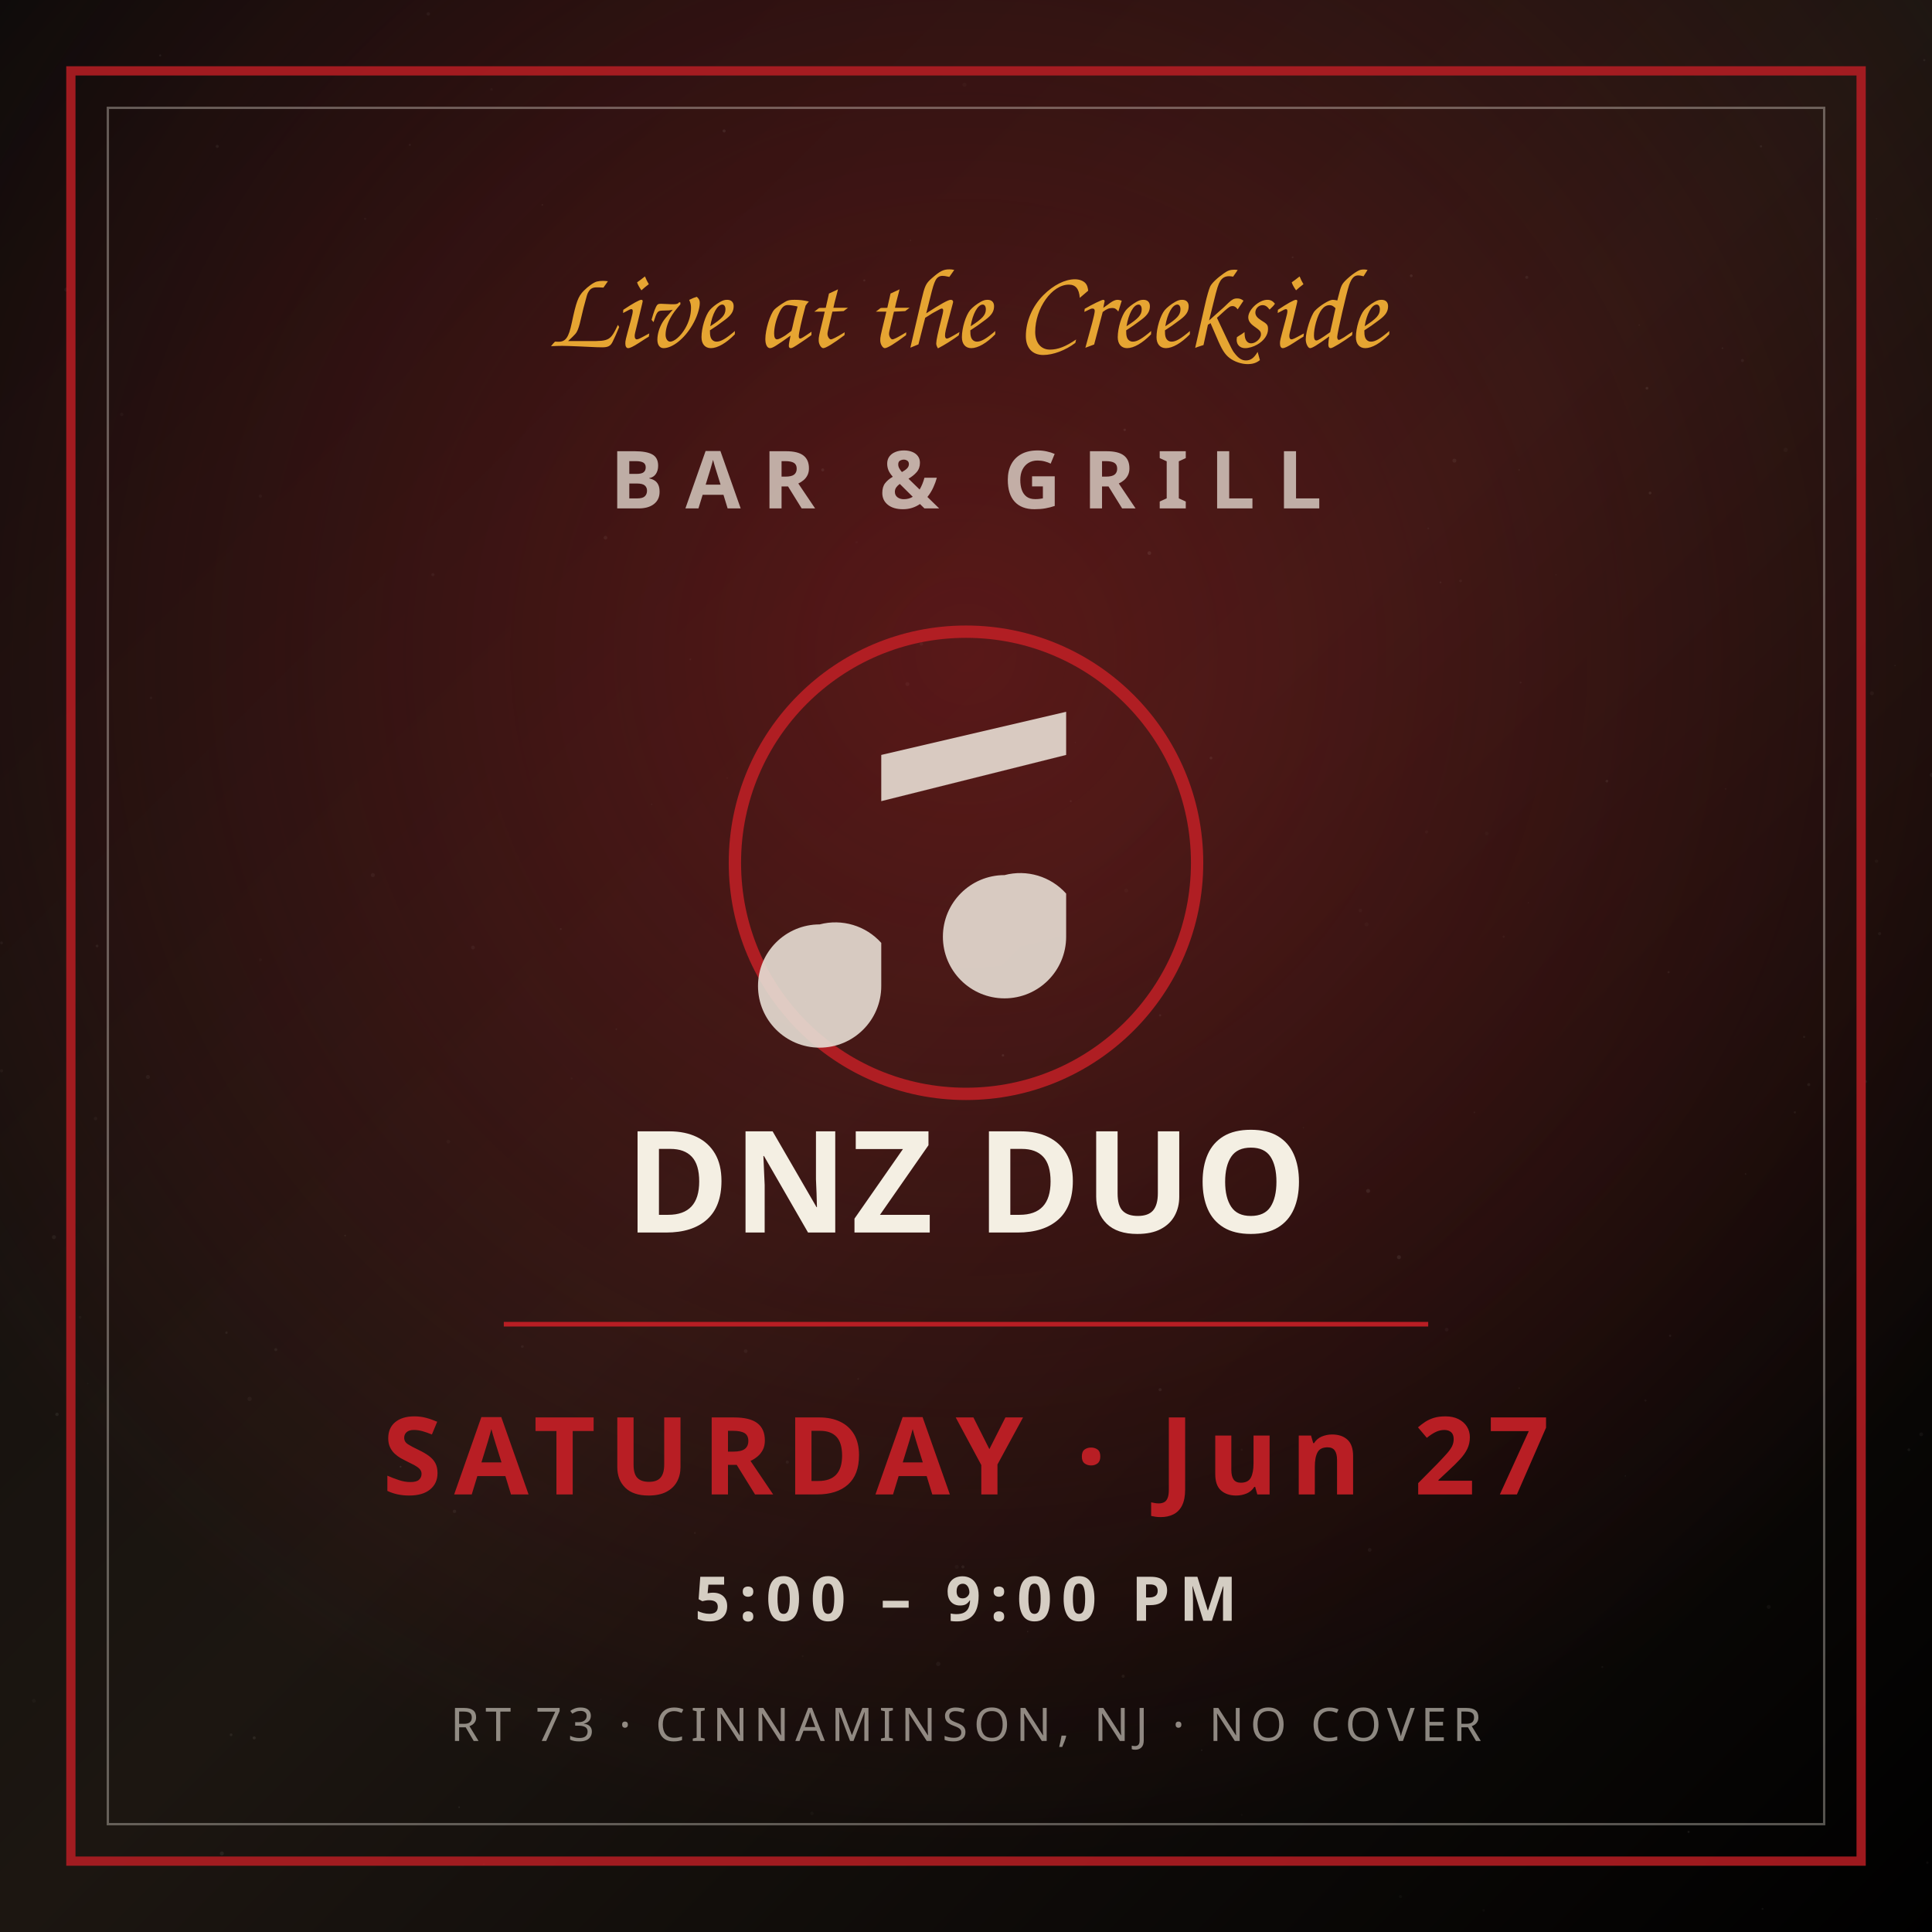
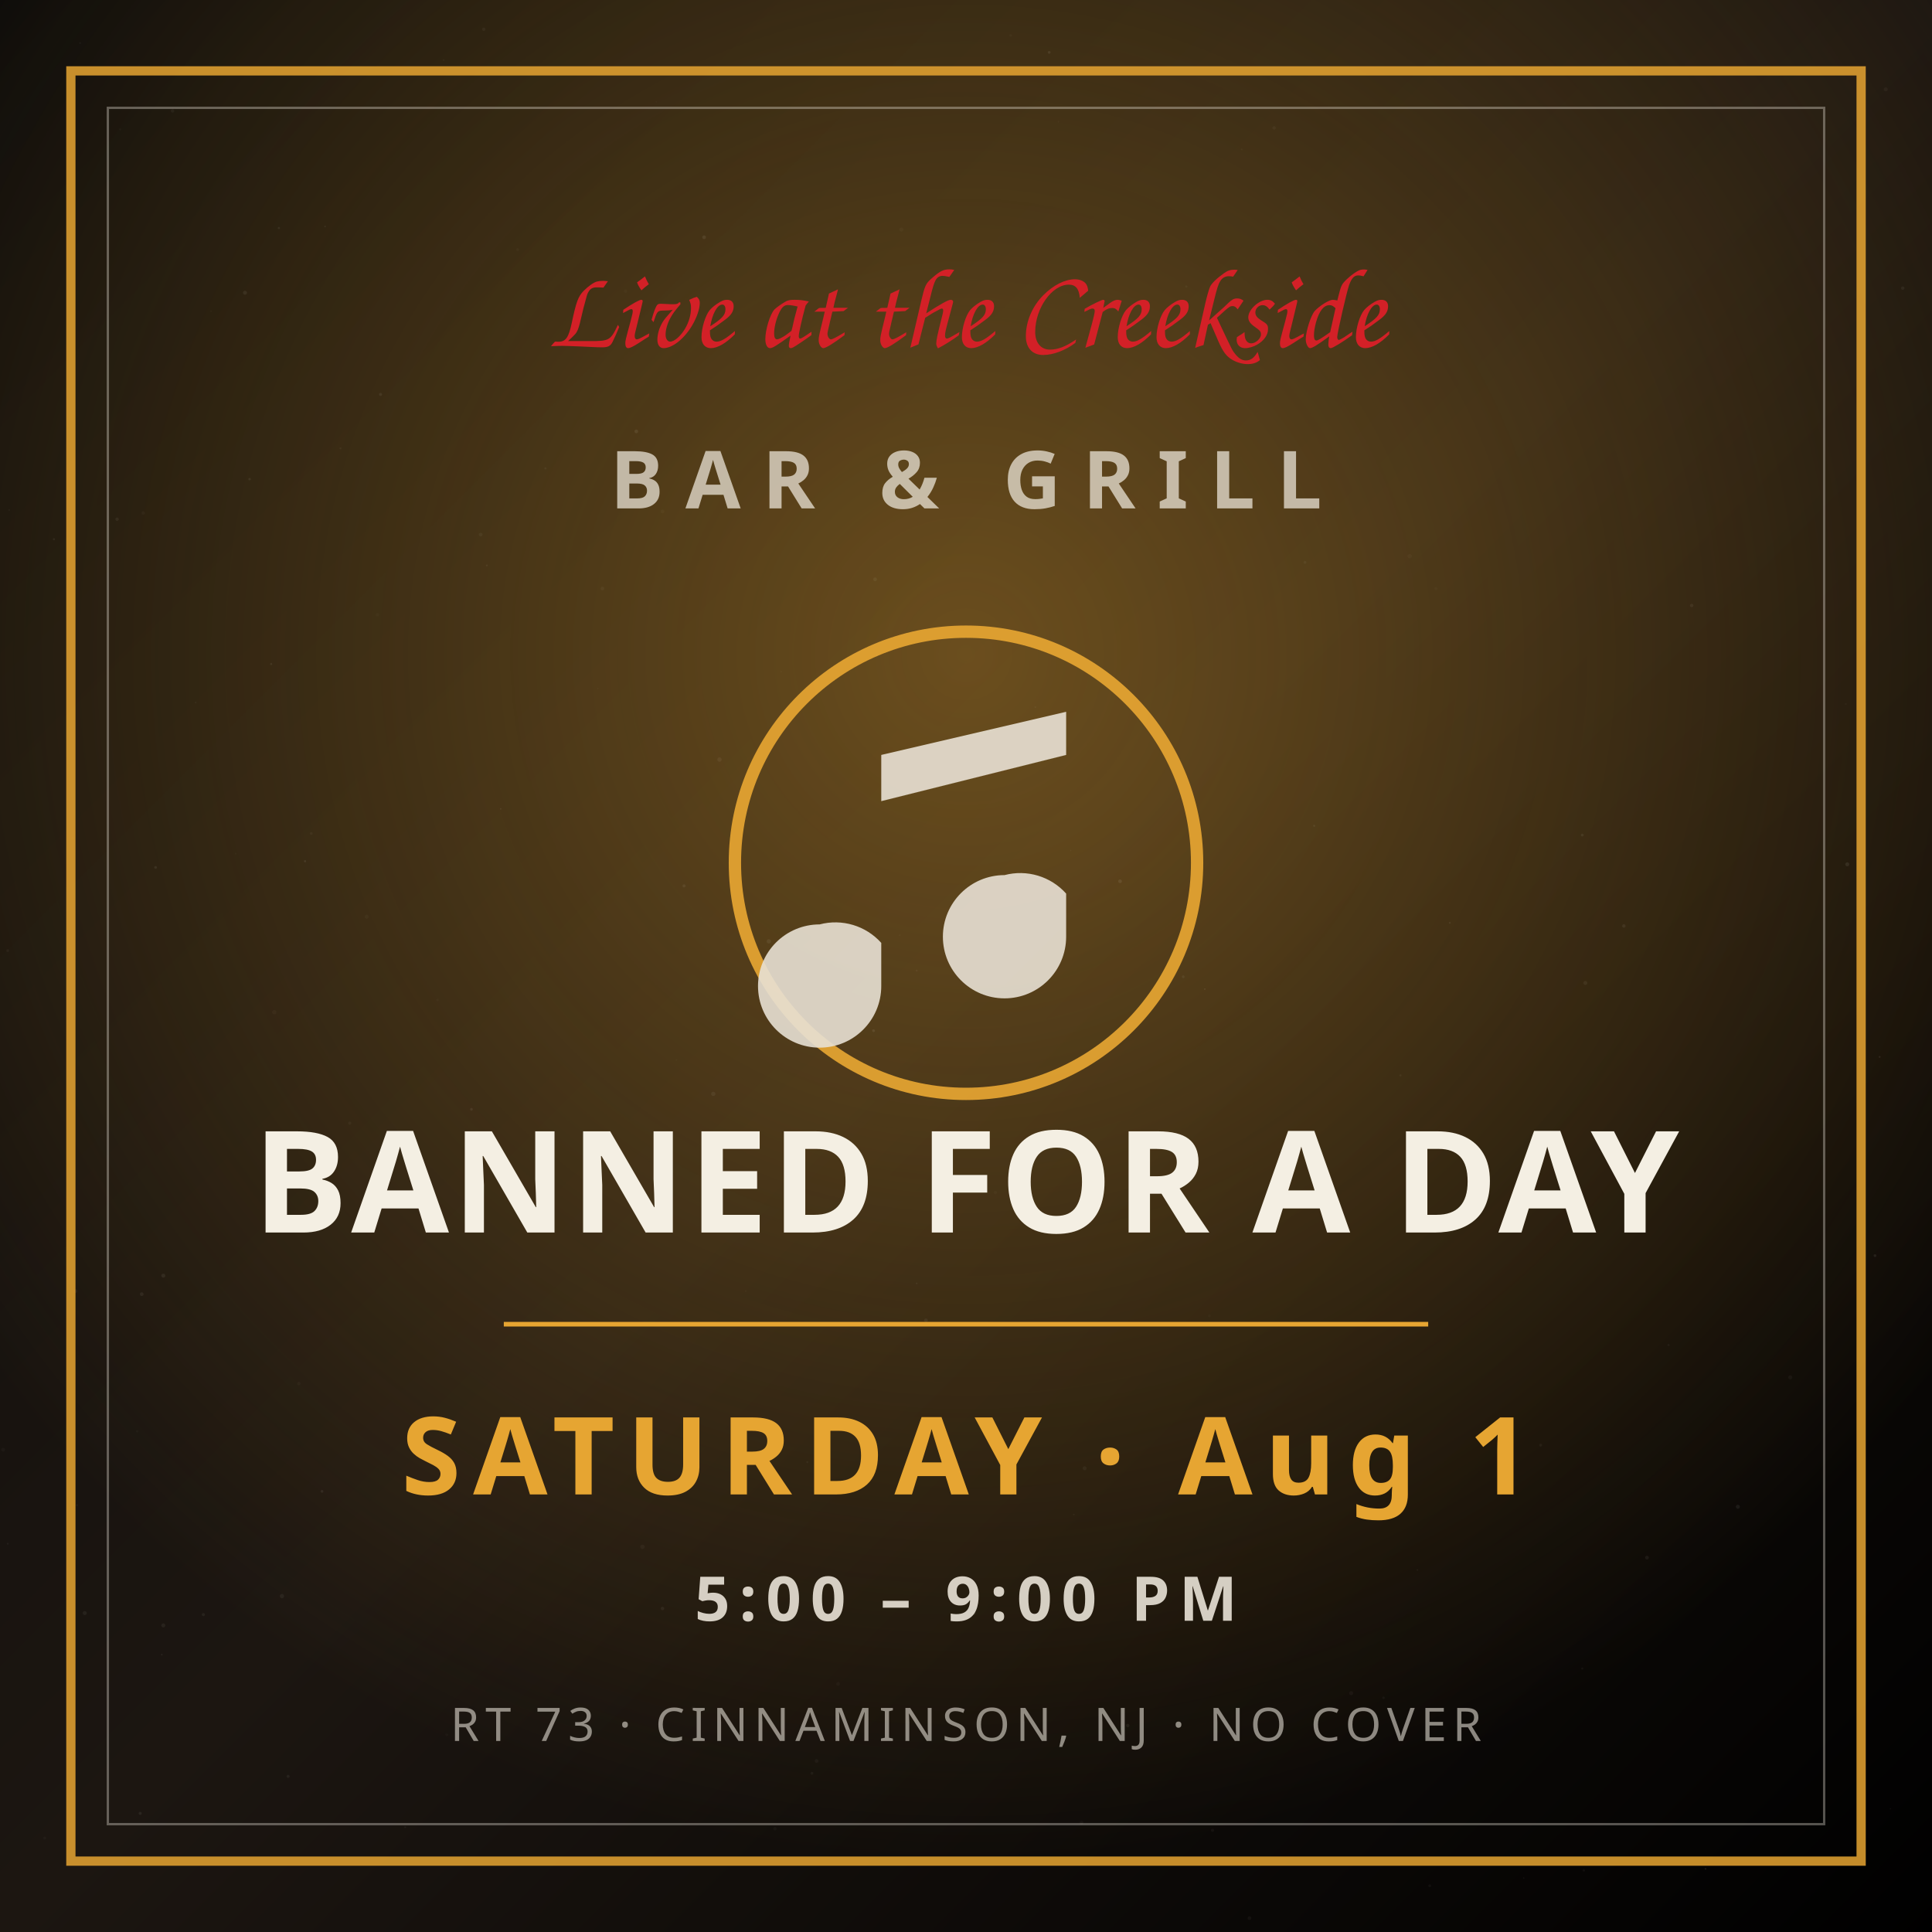
- <svg xmlns="http://www.w3.org/2000/svg" viewBox="0 0 1254 1254" role="img" aria-label="DNZ Duo live at the Creekside">
+ <svg xmlns="http://www.w3.org/2000/svg" viewBox="0 0 1254 1254" role="img" aria-label="Banned For A Day live at the Creekside">
  <defs>
-     <linearGradient id="bg8" x1="0" y1="0" x2="1" y2="1">
+     <linearGradient id="bg1" x1="0" y1="0" x2="1" y2="1">
      <stop offset="0" stop-color="#0C0B0A" />
      <stop offset="0.5" stop-color="#1C1611" />
      <stop offset="1" stop-color="#000" />
    </linearGradient>
-     <radialGradient id="gl8" cx="50%" cy="34%" r="62%">
-       <stop offset="0" stop-color="#B81E24" stop-opacity="0.40" />
-       <stop offset="1" stop-color="#B81E24" stop-opacity="0" />
+     <radialGradient id="gl1" cx="50%" cy="34%" r="62%">
+       <stop offset="0" stop-color="#E6A532" stop-opacity="0.40" />
+       <stop offset="1" stop-color="#E6A532" stop-opacity="0" />
    </radialGradient>
  </defs>
-   <rect width="1254" height="1254" fill="url(#bg8)" />
-   <rect width="1254" height="1254" fill="url(#gl8)" />
-   <circle cx="1211" cy="702" r="0.9" fill="#F4EFE3" opacity="0.05" />
-   <circle cx="963" cy="1240" r="0.8" fill="#F4EFE3" opacity="0.03" />
-   <circle cx="470" cy="85" r="1.0" fill="#F4EFE3" opacity="0.08" />
-   <circle cx="260" cy="952" r="0.6" fill="#F4EFE3" opacity="0.08" />
-   <circle cx="698" cy="482" r="0.4" fill="#F4EFE3" opacity="0.03" />
-   <circle cx="1131" cy="234" r="1.0" fill="#F4EFE3" opacity="0.05" />
-   <circle cx="557" cy="895" r="0.5" fill="#F4EFE3" opacity="0.06" />
-   <circle cx="79" cy="269" r="1.1" fill="#F4EFE3" opacity="0.03" />
-   <circle cx="169" cy="623" r="1.0" fill="#F4EFE3" opacity="0.02" />
-   <circle cx="846" cy="732" r="0.4" fill="#F4EFE3" opacity="0.05" />
-   <circle cx="1" cy="695" r="1.0" fill="#F4EFE3" opacity="0.04" />
-   <circle cx="451" cy="995" r="0.6" fill="#F4EFE3" opacity="0.05" />
-   <circle cx="626" cy="55" r="1.3" fill="#F4EFE3" opacity="0.03" />
-   <circle cx="992" cy="586" r="0.4" fill="#F4EFE3" opacity="0.04" />
-   <circle cx="731" cy="578" r="1.3" fill="#F4EFE3" opacity="0.02" />
-   <circle cx="1040" cy="1082" r="0.6" fill="#F4EFE3" opacity="0.05" />
-   <circle cx="62" cy="726" r="1.1" fill="#F4EFE3" opacity="0.04" />
-   <circle cx="986" cy="305" r="0.5" fill="#F4EFE3" opacity="0.05" />
-   <circle cx="935" cy="378" r="0.6" fill="#F4EFE3" opacity="0.06" />
-   <circle cx="839" cy="167" r="0.6" fill="#F4EFE3" opacity="0.06" />
-   <circle cx="991" cy="180" r="1.0" fill="#F4EFE3" opacity="0.06" />
-   <circle cx="52" cy="855" r="0.9" fill="#F4EFE3" opacity="0.03" />
-   <circle cx="169" cy="322" r="1.1" fill="#F4EFE3" opacity="0.03" />
-   <circle cx="729" cy="1088" r="1.0" fill="#F4EFE3" opacity="0.06" />
-   <circle cx="144" cy="1203" r="1.3" fill="#F4EFE3" opacity="0.07" />
-   <circle cx="291" cy="741" r="1.2" fill="#F4EFE3" opacity="0.03" />
-   <circle cx="165" cy="1128" r="1.0" fill="#F4EFE3" opacity="0.08" />
-   <circle cx="527" cy="1177" r="1.1" fill="#F4EFE3" opacity="0.03" />
-   <circle cx="298" cy="1173" r="0.5" fill="#F4EFE3" opacity="0.08" />
-   <circle cx="806" cy="1178" r="0.6" fill="#F4EFE3" opacity="0.02" />
-   <circle cx="1171" cy="673" r="0.7" fill="#F4EFE3" opacity="0.06" />
-   <circle cx="179" cy="876" r="1.0" fill="#F4EFE3" opacity="0.06" />
-   <circle cx="472" cy="505" r="0.6" fill="#F4EFE3" opacity="0.02" />
-   <circle cx="642" cy="413" r="0.8" fill="#F4EFE3" opacity="0.03" />
-   <circle cx="957" cy="722" r="0.5" fill="#F4EFE3" opacity="0.05" />
-   <circle cx="539" cy="1048" r="0.8" fill="#F4EFE3" opacity="0.04" />
-   <circle cx="667" cy="1059" r="0.4" fill="#F4EFE3" opacity="0.08" />
-   <circle cx="104" cy="36" r="0.7" fill="#F4EFE3" opacity="0.06" />
-   <circle cx="1120" cy="512" r="0.5" fill="#F4EFE3" opacity="0.04" />
-   <circle cx="400" cy="668" r="0.5" fill="#F4EFE3" opacity="0.06" />
-   <circle cx="1071" cy="320" r="0.9" fill="#F4EFE3" opacity="0.08" />
-   <circle cx="278" cy="9" r="1.1" fill="#F4EFE3" opacity="0.05" />
-   <circle cx="534" cy="305" r="1.0" fill="#F4EFE3" opacity="0.07" />
-   <circle cx="987" cy="443" r="0.6" fill="#F4EFE3" opacity="0.05" />
-   <circle cx="1174" cy="704" r="1.0" fill="#F4EFE3" opacity="0.06" />
-   <circle cx="1144" cy="1239" r="0.6" fill="#F4EFE3" opacity="0.06" />
-   <circle cx="883" cy="591" r="1.1" fill="#F4EFE3" opacity="0.03" />
-   <circle cx="591" cy="156" r="0.4" fill="#F4EFE3" opacity="0.06" />
-   <circle cx="1220" cy="606" r="1.0" fill="#F4EFE3" opacity="0.05" />
-   <circle cx="281" cy="373" r="1.0" fill="#F4EFE3" opacity="0.05" />
-   <circle cx="63" cy="614" r="0.9" fill="#F4EFE3" opacity="0.06" />
-   <circle cx="150" cy="1126" r="0.9" fill="#F4EFE3" opacity="0.07" />
-   <circle cx="927" cy="343" r="0.6" fill="#F4EFE3" opacity="0.04" />
-   <circle cx="944" cy="299" r="1.3" fill="#F4EFE3" opacity="0.06" />
-   <circle cx="786" cy="492" r="0.9" fill="#F4EFE3" opacity="0.07" />
-   <circle cx="609" cy="1080" r="1.4" fill="#F4EFE3" opacity="0.05" />
-   <circle cx="1064" cy="211" r="0.5" fill="#F4EFE3" opacity="0.04" />
-   <circle cx="1143" cy="95" r="0.7" fill="#F4EFE3" opacity="0.07" />
-   <circle cx="237" cy="142" r="0.7" fill="#F4EFE3" opacity="0.04" />
-   <circle cx="651" cy="685" r="0.8" fill="#F4EFE3" opacity="0.08" />
-   <circle cx="889" cy="1006" r="1.2" fill="#F4EFE3" opacity="0.05" />
-   <circle cx="949" cy="967" r="1.3" fill="#F4EFE3" opacity="0.07" />
-   <circle cx="909" cy="1231" r="1.0" fill="#F4EFE3" opacity="0.03" />
-   <circle cx="314" cy="1210" r="0.6" fill="#F4EFE3" opacity="0.07" />
-   <circle cx="423" cy="522" r="0.4" fill="#F4EFE3" opacity="0.05" />
-   <circle cx="1055" cy="958" r="0.4" fill="#F4EFE3" opacity="0.06" />
-   <circle cx="1010" cy="373" r="0.5" fill="#F4EFE3" opacity="0.03" />
-   <circle cx="730" cy="279" r="0.8" fill="#F4EFE3" opacity="0.08" />
-   <circle cx="753" cy="659" r="0.7" fill="#F4EFE3" opacity="0.06" />
-   <circle cx="965" cy="541" r="1.2" fill="#F4EFE3" opacity="0.02" />
-   <circle cx="224" cy="802" r="0.5" fill="#F4EFE3" opacity="0.07" />
-   <circle cx="390" cy="1103" r="0.4" fill="#F4EFE3" opacity="0.03" />
-   <circle cx="926" cy="540" r="1.0" fill="#F4EFE3" opacity="0.03" />
-   <circle cx="780" cy="1136" r="0.5" fill="#F4EFE3" opacity="0.07" />
-   <circle cx="1247" cy="931" r="1.2" fill="#F4EFE3" opacity="0.05" />
-   <circle cx="1084" cy="867" r="0.7" fill="#F4EFE3" opacity="0.06" />
-   <circle cx="625" cy="1017" r="1.0" fill="#F4EFE3" opacity="0.07" />
-   <circle cx="57" cy="898" r="0.5" fill="#F4EFE3" opacity="0.02" />
-   <circle cx="695" cy="520" r="0.6" fill="#F4EFE3" opacity="0.06" />
-   <circle cx="1133" cy="762" r="0.5" fill="#F4EFE3" opacity="0.06" />
-   <circle cx="1218" cy="142" r="0.4" fill="#F4EFE3" opacity="0.04" />
-   <circle cx="319" cy="58" r="0.8" fill="#F4EFE3" opacity="0.03" />
-   <circle cx="147" cy="865" r="0.8" fill="#F4EFE3" opacity="0.06" />
-   <circle cx="37" cy="918" r="1.1" fill="#F4EFE3" opacity="0.07" />
-   <circle cx="1096" cy="1189" r="0.7" fill="#F4EFE3" opacity="0.08" />
-   <circle cx="1254" cy="503" r="1.4" fill="#F4EFE3" opacity="0.05" />
-   <circle cx="561" cy="182" r="0.7" fill="#F4EFE3" opacity="0.07" />
-   <circle cx="1249" cy="39" r="0.7" fill="#F4EFE3" opacity="0.06" />
-   <circle cx="307" cy="615" r="1.2" fill="#F4EFE3" opacity="0.05" />
-   <circle cx="1069" cy="252" r="0.9" fill="#F4EFE3" opacity="0.08" />
-   <circle cx="295" cy="981" r="1.1" fill="#F4EFE3" opacity="0.06" />
-   <circle cx="746" cy="359" r="1.2" fill="#F4EFE3" opacity="0.08" />
-   <circle cx="986" cy="901" r="0.5" fill="#F4EFE3" opacity="0.05" />
-   <circle cx="598" cy="418" r="1.1" fill="#F4EFE3" opacity="0.04" />
-   <circle cx="523" cy="650" r="0.5" fill="#F4EFE3" opacity="0.03" />
-   <circle cx="35" cy="803" r="1.3" fill="#F4EFE3" opacity="0.06" />
-   <circle cx="1239" cy="941" r="0.9" fill="#F4EFE3" opacity="0.06" />
-   <circle cx="888" cy="773" r="1.3" fill="#F4EFE3" opacity="0.08" />
-   <circle cx="1148" cy="1043" r="1.3" fill="#F4EFE3" opacity="0.04" />
-   <circle cx="1083" cy="631" r="0.7" fill="#F4EFE3" opacity="0.06" />
-   <circle cx="43" cy="188" r="1.3" fill="#F4EFE3" opacity="0.05" />
-   <circle cx="22" cy="1104" r="1.2" fill="#F4EFE3" opacity="0.03" />
-   <circle cx="521" cy="1075" r="0.5" fill="#F4EFE3" opacity="0.04" />
-   <circle cx="908" cy="816" r="1.3" fill="#F4EFE3" opacity="0.08" />
-   <circle cx="364" cy="603" r="0.6" fill="#F4EFE3" opacity="0.06" />
-   <circle cx="556" cy="352" r="0.7" fill="#F4EFE3" opacity="0.02" />
-   <circle cx="96" cy="699" r="1.3" fill="#F4EFE3" opacity="0.05" />
-   <circle cx="352" cy="133" r="0.5" fill="#F4EFE3" opacity="0.06" />
-   <circle cx="1215" cy="450" r="1.3" fill="#F4EFE3" opacity="0.04" />
-   <circle cx="939" cy="863" r="1.2" fill="#F4EFE3" opacity="0.04" />
-   <circle cx="98" cy="453" r="0.8" fill="#F4EFE3" opacity="0.04" />
-   <circle cx="1165" cy="722" r="0.7" fill="#F4EFE3" opacity="0.06" />
-   <circle cx="393" cy="349" r="1.2" fill="#F4EFE3" opacity="0.06" />
-   <circle cx="948" cy="377" r="0.9" fill="#F4EFE3" opacity="0.04" />
-   <circle cx="1159" cy="292" r="1.4" fill="#F4EFE3" opacity="0.03" />
-   <circle cx="511" cy="949" r="1.0" fill="#F4EFE3" opacity="0.05" />
-   <circle cx="1043" cy="507" r="0.9" fill="#F4EFE3" opacity="0.07" />
-   <circle cx="589" cy="444" r="1.3" fill="#F4EFE3" opacity="0.04" />
-   <circle cx="1218" cy="559" r="1.1" fill="#F4EFE3" opacity="0.03" />
-   <circle cx="242" cy="568" r="1.3" fill="#F4EFE3" opacity="0.05" />
-   <circle cx="141" cy="95" r="1.0" fill="#F4EFE3" opacity="0.06" />
-   <circle cx="339" cy="874" r="0.9" fill="#F4EFE3" opacity="0.05" />
-   <circle cx="484" cy="877" r="1.2" fill="#F4EFE3" opacity="0.05" />
-   <circle cx="371" cy="700" r="0.6" fill="#F4EFE3" opacity="0.03" />
-   <circle cx="806" cy="941" r="0.7" fill="#F4EFE3" opacity="0.03" />
-   <circle cx="1068" cy="909" r="0.7" fill="#F4EFE3" opacity="0.04" />
-   <circle cx="621" cy="1017" r="1.3" fill="#F4EFE3" opacity="0.03" />
-   <circle cx="976" cy="608" r="0.7" fill="#F4EFE3" opacity="0.04" />
-   <circle cx="887" cy="600" r="1.3" fill="#F4EFE3" opacity="0.02" />
-   <circle cx="1118" cy="226" r="0.5" fill="#F4EFE3" opacity="0.07" />
-   <circle cx="916" cy="179" r="0.9" fill="#F4EFE3" opacity="0.08" />
-   <circle cx="1251" cy="1209" r="0.8" fill="#F4EFE3" opacity="0.04" />
-   <circle cx="162" cy="908" r="1.4" fill="#F4EFE3" opacity="0.04" />
-   <circle cx="1230" cy="432" r="0.4" fill="#F4EFE3" opacity="0.06" />
-   <circle cx="448" cy="428" r="0.6" fill="#F4EFE3" opacity="0.04" />
-   <circle cx="579" cy="770" r="0.9" fill="#F4EFE3" opacity="0.04" />
-   <circle cx="266" cy="94" r="0.7" fill="#F4EFE3" opacity="0.05" />
-   <circle cx="1" cy="612" r="0.9" fill="#F4EFE3" opacity="0.05" />
-   <circle cx="753" cy="902" r="1.0" fill="#F4EFE3" opacity="0.07" />
-   <circle cx="832" cy="779" r="1.0" fill="#F4EFE3" opacity="0.06" />
-   <rect x="46" y="46" width="1162" height="1162" fill="none" stroke="#B81E24" stroke-width="6" stroke-opacity="0.85" />
+   <rect width="1254" height="1254" fill="url(#bg1)" />
+   <rect width="1254" height="1254" fill="url(#gl1)" />
+   <circle cx="406" cy="189" r="1.1" fill="#F4EFE3" opacity="0.02" />
+   <circle cx="672" cy="459" r="0.5" fill="#F4EFE3" opacity="0.05" />
+   <circle cx="47" cy="544" r="0.5" fill="#F4EFE3" opacity="0.03" />
+   <circle cx="532" cy="1037" r="0.5" fill="#F4EFE3" opacity="0.03" />
+   <circle cx="787" cy="1188" r="1.0" fill="#F4EFE3" opacity="0.04" />
+   <circle cx="1224" cy="58" r="1.3" fill="#F4EFE3" opacity="0.04" />
+   <circle cx="181" cy="148" r="0.7" fill="#F4EFE3" opacity="0.07" />
+   <circle cx="227" cy="729" r="1.0" fill="#F4EFE3" opacity="0.04" />
+   <circle cx="687" cy="79" r="0.5" fill="#F4EFE3" opacity="0.03" />
+   <circle cx="853" cy="536" r="0.7" fill="#F4EFE3" opacity="0.06" />
+   <circle cx="568" cy="376" r="1.2" fill="#F4EFE3" opacity="0.06" />
+   <circle cx="306" cy="720" r="0.9" fill="#F4EFE3" opacity="0.07" />
+   <circle cx="915" cy="361" r="1.4" fill="#F4EFE3" opacity="0.03" />
+   <circle cx="524" cy="949" r="0.6" fill="#F4EFE3" opacity="0.05" />
+   <circle cx="49" cy="838" r="1.2" fill="#F4EFE3" opacity="0.05" />
+   <circle cx="1098" cy="393" r="1.1" fill="#F4EFE3" opacity="0.06" />
+   <circle cx="727" cy="572" r="1.2" fill="#F4EFE3" opacity="0.08" />
+   <circle cx="595" cy="833" r="0.5" fill="#F4EFE3" opacity="0.06" />
+   <circle cx="811" cy="1245" r="1.2" fill="#F4EFE3" opacity="0.04" />
+   <circle cx="484" cy="838" r="0.4" fill="#F4EFE3" opacity="0.05" />
+   <circle cx="211" cy="147" r="0.5" fill="#F4EFE3" opacity="0.07" />
+   <circle cx="162" cy="311" r="0.8" fill="#F4EFE3" opacity="0.07" />
+   <circle cx="101" cy="563" r="0.9" fill="#F4EFE3" opacity="0.07" />
+   <circle cx="1027" cy="1083" r="0.7" fill="#F4EFE3" opacity="0.04" />
+   <circle cx="450" cy="1109" r="1.4" fill="#F4EFE3" opacity="0.03" />
+   <circle cx="221" cy="291" r="0.6" fill="#F4EFE3" opacity="0.05" />
+   <circle cx="739" cy="329" r="0.4" fill="#F4EFE3" opacity="0.05" />
+   <circle cx="463" cy="710" r="1.4" fill="#F4EFE3" opacity="0.06" />
+   <circle cx="646" cy="774" r="1.1" fill="#F4EFE3" opacity="0.02" />
+   <circle cx="1128" cy="978" r="1.3" fill="#F4EFE3" opacity="0.07" />
+   <circle cx="492" cy="500" r="0.5" fill="#F4EFE3" opacity="0.06" />
+   <circle cx="78" cy="84" r="0.6" fill="#F4EFE3" opacity="0.03" />
+   <circle cx="426" cy="66" r="0.4" fill="#F4EFE3" opacity="0.03" />
+   <circle cx="127" cy="456" r="0.4" fill="#F4EFE3" opacity="0.07" />
+   <circle cx="770" cy="186" r="0.7" fill="#F4EFE3" opacity="0.04" />
+   <circle cx="457" cy="154" r="1.2" fill="#F4EFE3" opacity="0.08" />
+   <circle cx="584" cy="607" r="0.5" fill="#F4EFE3" opacity="0.03" />
+   <circle cx="430" cy="332" r="1.2" fill="#F4EFE3" opacity="0.03" />
+   <circle cx="29" cy="1193" r="0.9" fill="#F4EFE3" opacity="0.03" />
+   <circle cx="681" cy="34" r="0.9" fill="#F4EFE3" opacity="0.08" />
+   <circle cx="1083" cy="873" r="0.7" fill="#F4EFE3" opacity="0.04" />
+   <circle cx="209" cy="968" r="0.9" fill="#F4EFE3" opacity="0.07" />
+   <circle cx="413" cy="280" r="1.2" fill="#F4EFE3" opacity="0.08" />
+   <circle cx="1069" cy="1011" r="1.2" fill="#F4EFE3" opacity="0.06" />
+   <circle cx="284" cy="649" r="0.8" fill="#F4EFE3" opacity="0.02" />
+   <circle cx="35" cy="350" r="0.7" fill="#F4EFE3" opacity="0.06" />
+   <circle cx="1199" cy="561" r="1.3" fill="#F4EFE3" opacity="0.08" />
+   <circle cx="1198" cy="457" r="0.6" fill="#F4EFE3" opacity="0.03" />
+   <circle cx="247" cy="256" r="1.0" fill="#F4EFE3" opacity="0.07" />
+   <circle cx="1054" cy="601" r="1.1" fill="#F4EFE3" opacity="0.07" />
+   <circle cx="106" cy="828" r="1.3" fill="#F4EFE3" opacity="0.07" />
+   <circle cx="941" cy="599" r="0.6" fill="#F4EFE3" opacity="0.07" />
+   <circle cx="417" cy="1004" r="1.4" fill="#F4EFE3" opacity="0.04" />
+   <circle cx="503" cy="1187" r="1.1" fill="#F4EFE3" opacity="0.03" />
+   <circle cx="159" cy="190" r="1.3" fill="#F4EFE3" opacity="0.07" />
+   <circle cx="183" cy="1036" r="1.4" fill="#F4EFE3" opacity="0.06" />
+   <circle cx="439" cy="688" r="0.5" fill="#F4EFE3" opacity="0.02" />
+   <circle cx="1217" cy="815" r="0.9" fill="#F4EFE3" opacity="0.08" />
+   <circle cx="544" cy="1093" r="1.2" fill="#F4EFE3" opacity="0.03" />
+   <circle cx="316" cy="367" r="0.6" fill="#F4EFE3" opacity="0.06" />
+   <circle cx="325" cy="525" r="0.5" fill="#F4EFE3" opacity="0.07" />
+   <circle cx="444" cy="575" r="1.0" fill="#F4EFE3" opacity="0.07" />
+   <circle cx="527" cy="1151" r="0.9" fill="#F4EFE3" opacity="0.05" />
+   <circle cx="656" cy="23" r="0.8" fill="#F4EFE3" opacity="0.03" />
+   <circle cx="5" cy="1002" r="0.6" fill="#F4EFE3" opacity="0.05" />
+   <circle cx="909" cy="698" r="0.7" fill="#F4EFE3" opacity="0.05" />
+   <circle cx="697" cy="983" r="0.5" fill="#F4EFE3" opacity="0.05" />
+   <circle cx="312" cy="347" r="1.2" fill="#F4EFE3" opacity="0.05" />
+   <circle cx="704" cy="953" r="1.3" fill="#F4EFE3" opacity="0.05" />
+   <circle cx="768" cy="634" r="0.9" fill="#F4EFE3" opacity="0.06" />
+   <circle cx="567" cy="669" r="0.9" fill="#F4EFE3" opacity="0.08" />
+   <circle cx="877" cy="1099" r="1.3" fill="#F4EFE3" opacity="0.04" />
+   <circle cx="702" cy="1183" r="1.2" fill="#F4EFE3" opacity="0.03" />
+   <circle cx="153" cy="554" r="0.5" fill="#F4EFE3" opacity="0.03" />
+   <circle cx="92" cy="840" r="1.2" fill="#F4EFE3" opacity="0.07" />
+   <circle cx="194" cy="898" r="1.1" fill="#F4EFE3" opacity="0.03" />
+   <circle cx="1107" cy="1213" r="0.6" fill="#F4EFE3" opacity="0.08" />
+   <circle cx="499" cy="611" r="1.4" fill="#F4EFE3" opacity="0.07" />
+   <circle cx="202" cy="541" r="0.9" fill="#F4EFE3" opacity="0.04" />
+   <circle cx="245" cy="399" r="1.1" fill="#F4EFE3" opacity="0.02" />
+   <circle cx="695" cy="552" r="0.4" fill="#F4EFE3" opacity="0.04" />
+   <circle cx="782" cy="642" r="0.5" fill="#F4EFE3" opacity="0.08" />
+   <circle cx="989" cy="1219" r="0.5" fill="#F4EFE3" opacity="0.04" />
+   <circle cx="50" cy="977" r="0.7" fill="#F4EFE3" opacity="0.03" />
+   <circle cx="530" cy="1143" r="1.2" fill="#F4EFE3" opacity="0.04" />
+   <circle cx="187" cy="1153" r="1.0" fill="#F4EFE3" opacity="0.06" />
+   <circle cx="112" cy="72" r="1.1" fill="#F4EFE3" opacity="0.05" />
+   <circle cx="91" cy="1177" r="1.0" fill="#F4EFE3" opacity="0.07" />
+   <circle cx="105" cy="1074" r="0.5" fill="#F4EFE3" opacity="0.07" />
+   <circle cx="569" cy="425" r="1.0" fill="#F4EFE3" opacity="0.08" />
+   <circle cx="336" cy="162" r="0.9" fill="#F4EFE3" opacity="0.03" />
+   <circle cx="137" cy="202" r="0.5" fill="#F4EFE3" opacity="0.03" />
+   <circle cx="391" cy="382" r="1.2" fill="#F4EFE3" opacity="0.04" />
+   <circle cx="627" cy="223" r="0.7" fill="#F4EFE3" opacity="0.02" />
+   <circle cx="314" cy="19" r="1.1" fill="#F4EFE3" opacity="0.05" />
+   <circle cx="238" cy="595" r="1.3" fill="#F4EFE3" opacity="0.03" />
+   <circle cx="1027" cy="542" r="0.9" fill="#F4EFE3" opacity="0.07" />
+   <circle cx="493" cy="635" r="1.1" fill="#F4EFE3" opacity="0.08" />
+   <circle cx="430" cy="1044" r="1.1" fill="#F4EFE3" opacity="0.06" />
+   <circle cx="507" cy="436" r="0.5" fill="#F4EFE3" opacity="0.03" />
+   <circle cx="89" cy="929" r="0.7" fill="#F4EFE3" opacity="0.03" />
+   <circle cx="106" cy="1055" r="1.3" fill="#F4EFE3" opacity="0.06" />
+   <circle cx="354" cy="304" r="0.7" fill="#F4EFE3" opacity="0.05" />
+   <circle cx="198" cy="559" r="0.7" fill="#F4EFE3" opacity="0.08" />
+   <circle cx="1220" cy="686" r="0.6" fill="#F4EFE3" opacity="0.08" />
+   <circle cx="388" cy="447" r="0.4" fill="#F4EFE3" opacity="0.04" />
+   <circle cx="595" cy="630" r="0.6" fill="#F4EFE3" opacity="0.05" />
+   <circle cx="6" cy="331" r="0.5" fill="#F4EFE3" opacity="0.04" />
+   <circle cx="52" cy="28" r="0.7" fill="#F4EFE3" opacity="0.03" />
+   <circle cx="734" cy="664" r="1.2" fill="#F4EFE3" opacity="0.06" />
+   <circle cx="898" cy="1102" r="0.8" fill="#F4EFE3" opacity="0.04" />
+   <circle cx="1235" cy="187" r="1.1" fill="#F4EFE3" opacity="0.06" />
+   <circle cx="55" cy="1047" r="1.3" fill="#F4EFE3" opacity="0.06" />
+   <circle cx="920" cy="1019" r="0.5" fill="#F4EFE3" opacity="0.05" />
+   <circle cx="632" cy="1047" r="1.2" fill="#F4EFE3" opacity="0.07" />
+   <circle cx="732" cy="1120" r="1.1" fill="#F4EFE3" opacity="0.06" />
+   <circle cx="288" cy="39" r="0.5" fill="#F4EFE3" opacity="0.04" />
+   <circle cx="132" cy="1048" r="1.0" fill="#F4EFE3" opacity="0.06" />
+   <circle cx="785" cy="854" r="0.9" fill="#F4EFE3" opacity="0.02" />
+   <circle cx="1000" cy="938" r="0.9" fill="#F4EFE3" opacity="0.05" />
+   <circle cx="827" cy="83" r="1.1" fill="#F4EFE3" opacity="0.04" />
+   <circle cx="93" cy="333" r="1.1" fill="#F4EFE3" opacity="0.03" />
+   <circle cx="928" cy="1224" r="0.9" fill="#F4EFE3" opacity="0.04" />
+   <circle cx="601" cy="857" r="1.2" fill="#F4EFE3" opacity="0.06" />
+   <circle cx="806" cy="97" r="0.5" fill="#F4EFE3" opacity="0.04" />
+   <circle cx="932" cy="382" r="1.0" fill="#F4EFE3" opacity="0.02" />
+   <circle cx="76" cy="337" r="1.1" fill="#F4EFE3" opacity="0.06" />
+   <circle cx="847" cy="365" r="0.9" fill="#F4EFE3" opacity="0.05" />
+   <circle cx="585" cy="149" r="1.3" fill="#F4EFE3" opacity="0.03" />
+   <circle cx="1227" cy="1174" r="0.4" fill="#F4EFE3" opacity="0.05" />
+   <circle cx="1028" cy="1214" r="0.8" fill="#F4EFE3" opacity="0.04" />
+   <circle cx="263" cy="1186" r="0.6" fill="#F4EFE3" opacity="0.05" />
+   <circle cx="178" cy="657" r="1.4" fill="#F4EFE3" opacity="0.03" />
+   <circle cx="1029" cy="638" r="1.3" fill="#F4EFE3" opacity="0.06" />
+   <circle cx="290" cy="1126" r="0.9" fill="#F4EFE3" opacity="0.02" />
+   <circle cx="5" cy="617" r="0.9" fill="#F4EFE3" opacity="0.04" />
+   <circle cx="176" cy="431" r="0.7" fill="#F4EFE3" opacity="0.07" />
+   <circle cx="2" cy="941" r="1.2" fill="#F4EFE3" opacity="0.03" />
+   <circle cx="1162" cy="894" r="1.3" fill="#F4EFE3" opacity="0.04" />
+   <circle cx="467" cy="493" r="1.4" fill="#F4EFE3" opacity="0.06" />
+   <rect x="46" y="46" width="1162" height="1162" fill="none" stroke="#E6A532" stroke-width="6" stroke-opacity="0.85" />
  <rect x="70" y="70" width="1114" height="1114" fill="none" stroke="#F4EFE3" stroke-width="1.5" stroke-opacity="0.35" />
-   <text x="627.0" y="225" font-family="Yellowtail, cursive" font-size="74" fill="#E6A532" text-anchor="middle">Live at the Creekside</text>
+   <text x="627.0" y="225" font-family="Yellowtail, cursive" font-size="74" fill="#D32027" text-anchor="middle">Live at the Creekside</text>
  <text x="627.0" y="330" font-family="Oswald, sans-serif" font-weight="700" font-size="52" letter-spacing="14" fill="#F4EFE3" fill-opacity="0.7" text-anchor="middle">BAR &amp; GRILL</text>
  <g opacity="0.92">
-     <circle cx="627.0" cy="560" r="150" fill="none" stroke="#B81E24" stroke-width="8" />
+     <circle cx="627.0" cy="560" r="150" fill="none" stroke="#E6A532" stroke-width="8" />
    <path d="M 572.0 490 v150 a40 40 0 1 1 -40 -40 a40 40 0 0 1 40 12 v-92 l120 -30 v118 a40 40 0 1 1 -40 -40 a40 40 0 0 1 40 12 v-118 z" fill="#F4EFE3" fill-opacity="0.9" />
  </g>
-   <text x="627.0" y="800" font-family="Oswald, sans-serif" font-weight="700" font-size="92" letter-spacing="2" fill="#F4EFE3" text-anchor="middle">DNZ DUO</text>
-   <rect x="327.0" y="858" width="600" height="3" fill="#B81E24" />
-   <text x="627.0" y="970" font-family="Oswald, sans-serif" font-weight="600" font-size="70" letter-spacing="8" fill="#B81E24" text-anchor="middle">SATURDAY · Jun 27</text>
+   <text x="627.0" y="800" font-family="Oswald, sans-serif" font-weight="700" font-size="92" letter-spacing="2" fill="#F4EFE3" text-anchor="middle">BANNED FOR A DAY</text>
+   <rect x="327.0" y="858" width="600" height="3" fill="#E6A532" />
+   <text x="627.0" y="970" font-family="Oswald, sans-serif" font-weight="600" font-size="70" letter-spacing="8" fill="#E6A532" text-anchor="middle">SATURDAY · Aug 1</text>
  <text x="627.0" y="1052" font-family="Manrope, sans-serif" font-weight="700" font-size="40" letter-spacing="6" fill="#F4EFE3" fill-opacity="0.85" text-anchor="middle">5:00 – 9:00 PM</text>
  <text x="627.0" y="1130" font-family="Manrope, sans-serif" font-size="30" letter-spacing="4" fill="#F4EFE3" fill-opacity="0.55" text-anchor="middle">RT 73 · CINNAMINSON, NJ · NO COVER</text>
</svg>
